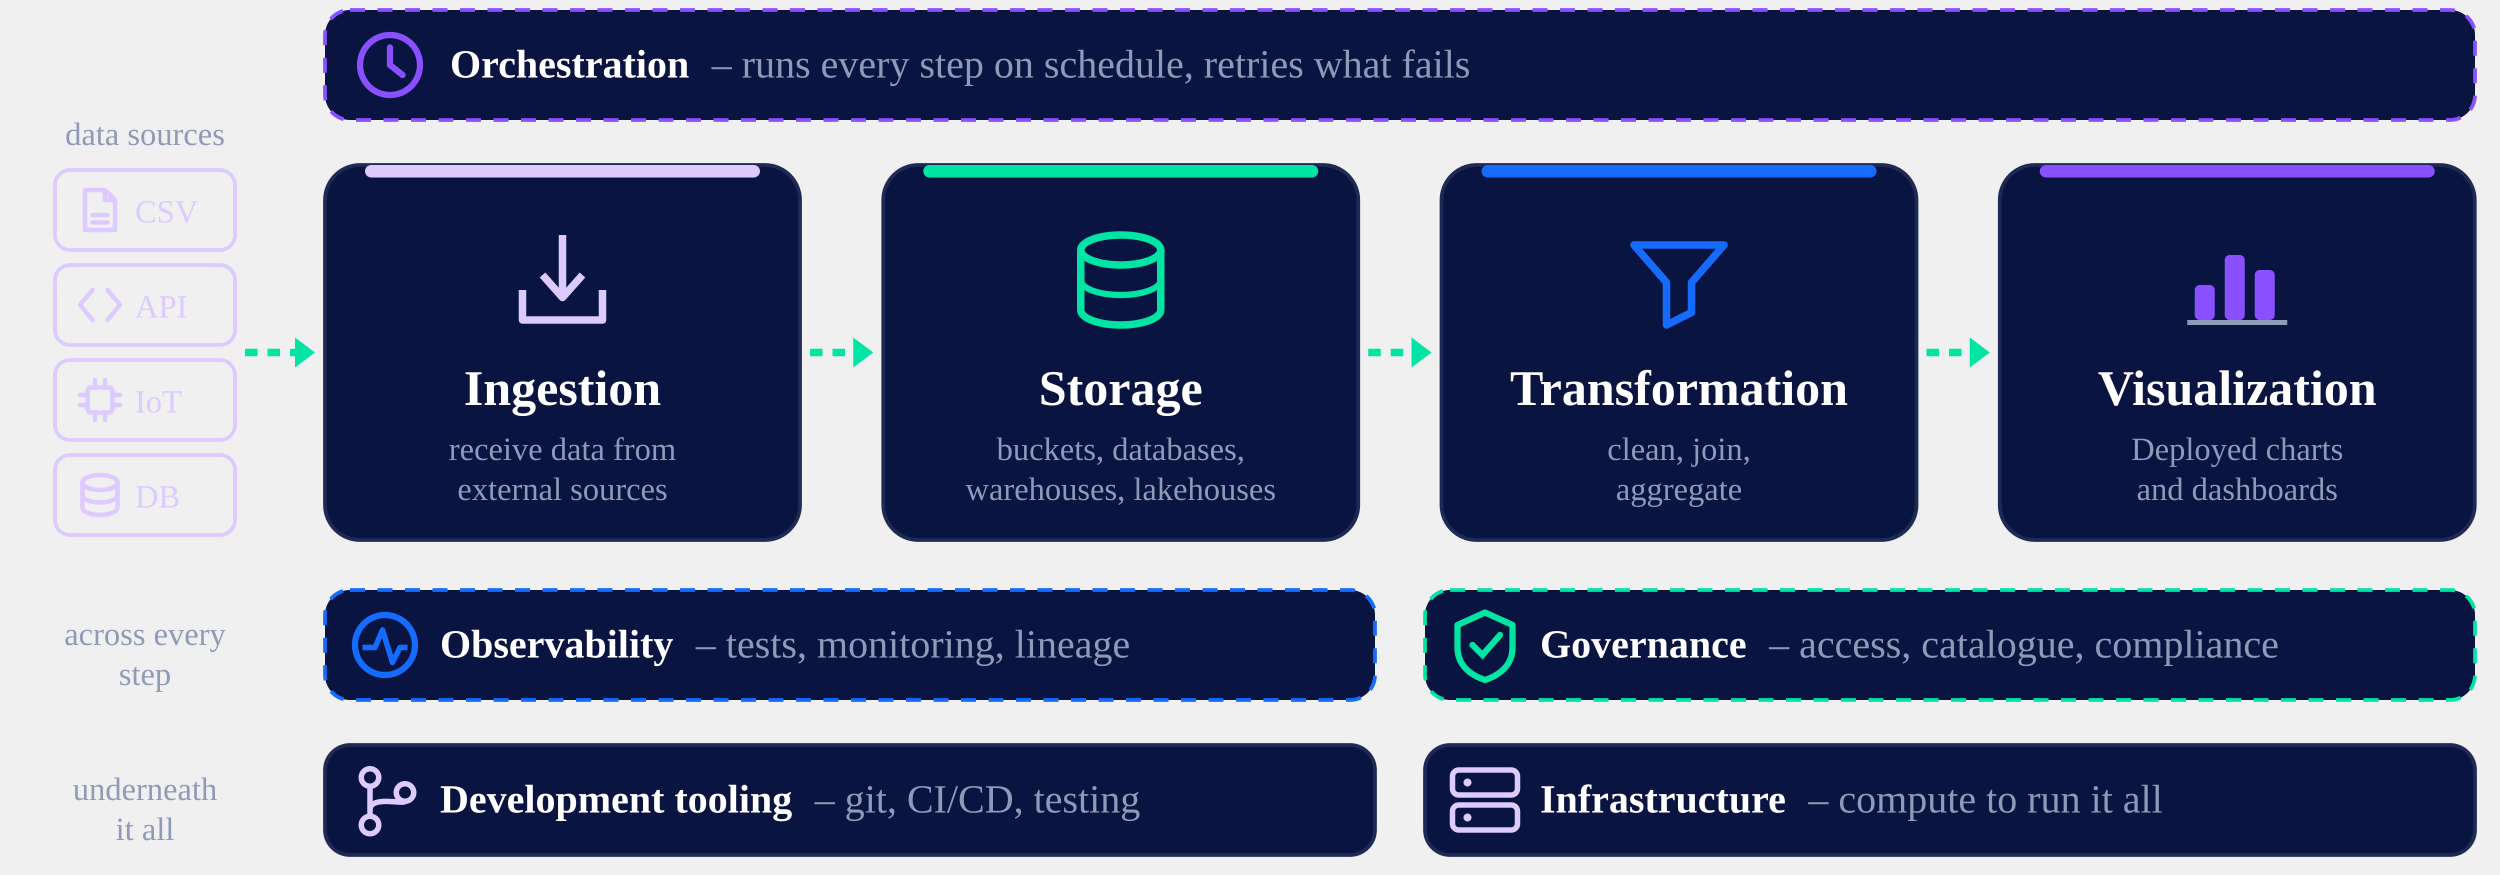
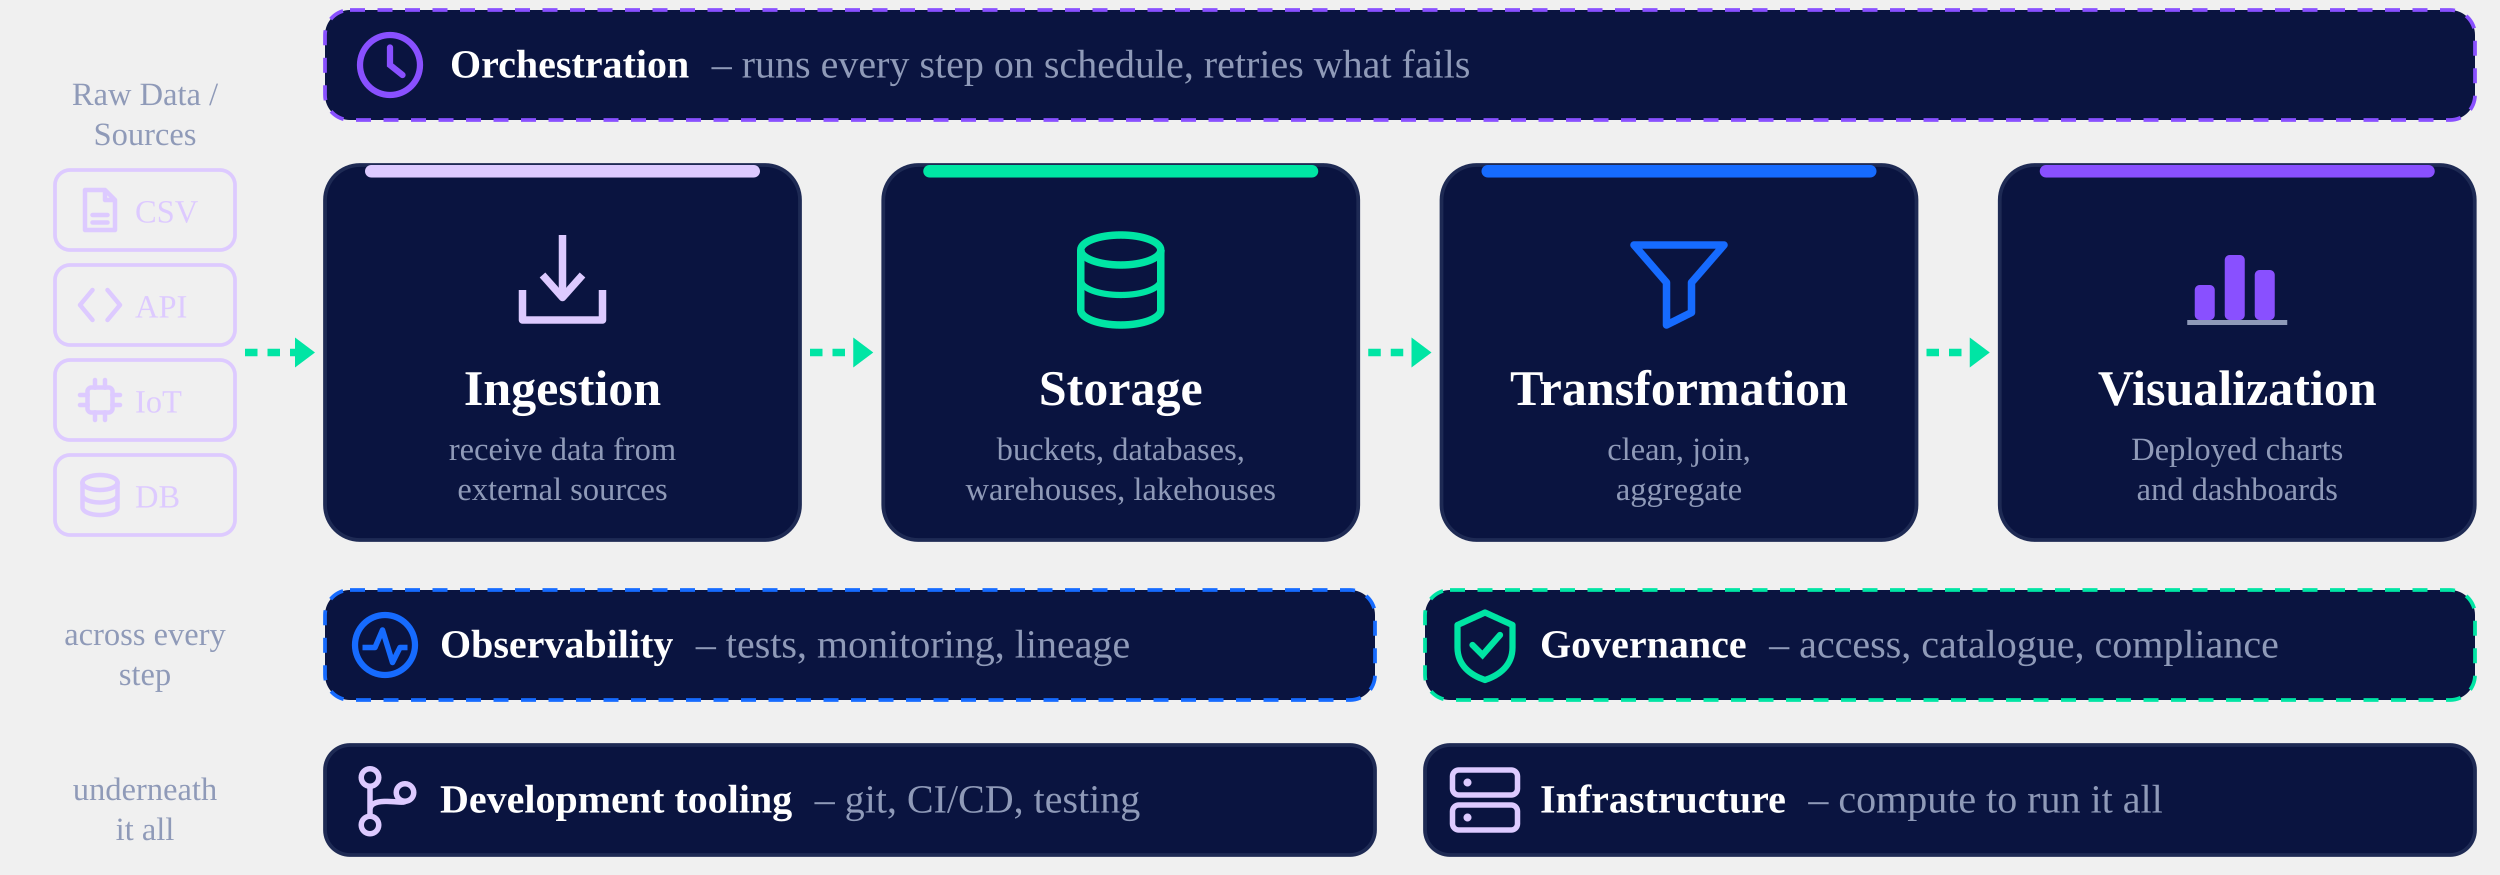
<svg xmlns="http://www.w3.org/2000/svg" viewBox="0 0 1000 350" width="100%" style="display:block; font-family:inherit;">
  <rect x="130" y="4" width="860" height="44" rx="10" fill="#0a1440" stroke="#8950FF" stroke-width="1.5" stroke-dasharray="6 5" />
  <g transform="translate(156,26)">
    <circle r="12" fill="none" stroke="#8950FF" stroke-width="2.5" />
    <path d="M0,-7 V0 L5,4" fill="none" stroke="#8950FF" stroke-width="2.5" stroke-linecap="round" />
  </g>
  <text x="180" y="31" font-size="16" font-weight="700" fill="#FFFFFF">Orchestration<tspan dx="9" font-weight="400" fill="#8F9AB8">– runs every step on schedule, retries what fails</tspan>
  </text>
-   <text x="58" y="58" text-anchor="middle" font-size="13" fill="#8F9AB8">data sources</text>
+   <text x="58" y="42" text-anchor="middle" font-size="13" fill="#8F9AB8">Raw Data /</text>
+   <text x="58" y="58" text-anchor="middle" font-size="13" fill="#8F9AB8">Sources</text>
  <rect x="22" y="68" width="72" height="32" rx="6" fill="none" stroke="#DDCAFF" stroke-width="1.5" />
  <g transform="translate(40,84)">
    <path d="M-6,-8 h8 l4,4 v12 h-12 z M2,-8 v4 h4" fill="none" stroke="#DDCAFF" stroke-width="1.8" stroke-linecap="round" stroke-linejoin="round" />
    <path d="M-3,2 h6 M-3,5 h6" fill="none" stroke="#DDCAFF" stroke-width="1.8" stroke-linecap="round" stroke-linejoin="round" />
  </g>
  <text x="54" y="89" font-size="13" font-family="var(--marimo-monospace-font, ui-monospace, SFMono-Regular, Menlo, monospace)" fill="#DDCAFF">CSV</text>
  <rect x="22" y="106" width="72" height="32" rx="6" fill="none" stroke="#DDCAFF" stroke-width="1.5" />
  <g transform="translate(40,122)">
    <path d="M-3,-6 l-5,6 l5,6 M3,-6 l5,6 l-5,6" fill="none" stroke="#DDCAFF" stroke-width="1.8" stroke-linecap="round" stroke-linejoin="round" />
  </g>
  <text x="54" y="127" font-size="13" font-family="var(--marimo-monospace-font, ui-monospace, SFMono-Regular, Menlo, monospace)" fill="#DDCAFF">API</text>
  <rect x="22" y="144" width="72" height="32" rx="6" fill="none" stroke="#DDCAFF" stroke-width="1.5" />
  <g transform="translate(40,160)">
    <rect x="-5" y="-5" width="10" height="10" rx="1.5" fill="none" stroke="#DDCAFF" stroke-width="1.8" stroke-linecap="round" stroke-linejoin="round" />
    <path d="M-2,-8 v3 M2,-8 v3 M-2,5 v3 M2,5 v3 M-8,-2 h3 M-8,2 h3 M5,-2 h3 M5,2 h3" fill="none" stroke="#DDCAFF" stroke-width="1.8" stroke-linecap="round" stroke-linejoin="round" />
  </g>
  <text x="54" y="165" font-size="13" font-family="var(--marimo-monospace-font, ui-monospace, SFMono-Regular, Menlo, monospace)" fill="#DDCAFF">IoT</text>
  <rect x="22" y="182" width="72" height="32" rx="6" fill="none" stroke="#DDCAFF" stroke-width="1.5" />
  <g transform="translate(40,198)">
    <ellipse cx="0" cy="-5" rx="7" ry="3" fill="none" stroke="#DDCAFF" stroke-width="1.8" stroke-linecap="round" stroke-linejoin="round" />
    <path d="M-7,-5 v10 a7,3 0 0 0 14,0 v-10 M-7,0 a7,3 0 0 0 14,0" fill="none" stroke="#DDCAFF" stroke-width="1.8" stroke-linecap="round" stroke-linejoin="round" />
  </g>
  <text x="54" y="203" font-size="13" font-family="var(--marimo-monospace-font, ui-monospace, SFMono-Regular, Menlo, monospace)" fill="#DDCAFF">DB</text>
  <rect x="130.0" y="66" width="190" height="150" rx="14" fill="#0a1440" stroke="#1E2A54" stroke-width="1.5" />
  <rect x="146.0" y="66" width="158" height="5" rx="2.5" fill="#DDCAFF" />
  <g transform="translate(225.0,112)">
    <path d="M-16,4 v12 h32 v-12" fill="none" stroke="#DDCAFF" stroke-width="3" stroke-linejoin="round" />
    <line x1="0" y1="-18" x2="0" y2="6" stroke="#DDCAFF" stroke-width="3" />
    <path d="M-8,-2 L0,7 L8,-2" fill="none" stroke="#DDCAFF" stroke-width="3" stroke-linejoin="round" />
  </g>
  <text x="225.0" y="162" text-anchor="middle" font-size="20" font-weight="700" fill="#FFFFFF">Ingestion</text>
  <text x="225.0" y="184" text-anchor="middle" font-size="13" fill="#8F9AB8">receive data from</text>
  <text x="225.0" y="200" text-anchor="middle" font-size="13" fill="#8F9AB8">external sources</text>
  <line x1="324.0" y1="141.0" x2="342.3" y2="141.0" stroke="#00E5A4" stroke-width="3" stroke-dasharray="5 4">
    <animate attributeName="stroke-dashoffset" from="18" to="0" dur="1s" repeatCount="indefinite" />
  </line>
  <path d="M341.3,135.0 L349.3,141.0 L341.3,147.0 z" fill="#00E5A4" />
  <rect x="353.3" y="66" width="190" height="150" rx="14" fill="#0a1440" stroke="#1E2A54" stroke-width="1.5" />
  <rect x="369.3" y="66" width="158" height="5" rx="2.5" fill="#00E5A4" />
  <g transform="translate(448.3,112)">
    <ellipse cx="0" cy="-12" rx="16" ry="6" fill="none" stroke="#00E5A4" stroke-width="3" />
    <path d="M-16,-12 v24 a16,6 0 0 0 32,0 v-24" fill="none" stroke="#00E5A4" stroke-width="3" />
    <path d="M-16,0 a16,6 0 0 0 32,0" fill="none" stroke="#00E5A4" stroke-width="2.5" />
  </g>
  <text x="448.3" y="162" text-anchor="middle" font-size="20" font-weight="700" fill="#FFFFFF">Storage</text>
  <text x="448.3" y="184" text-anchor="middle" font-size="13" fill="#8F9AB8">buckets, databases,</text>
  <text x="448.3" y="200" text-anchor="middle" font-size="13" fill="#8F9AB8">warehouses, lakehouses</text>
  <line x1="547.3" y1="141.0" x2="565.6" y2="141.0" stroke="#00E5A4" stroke-width="3" stroke-dasharray="5 4">
    <animate attributeName="stroke-dashoffset" from="18" to="0" dur="1s" repeatCount="indefinite" />
  </line>
  <path d="M564.6,135.0 L572.6,141.0 L564.6,147.0 z" fill="#00E5A4" />
  <rect x="576.6" y="66" width="190" height="150" rx="14" fill="#0a1440" stroke="#1E2A54" stroke-width="1.5" />
  <rect x="592.6" y="66" width="158" height="5" rx="2.5" fill="#166BFF" />
  <g transform="translate(671.6,112)">
    <path d="M-18,-14 h36 l-13,15 v12 l-10,5 v-17 z" fill="none" stroke="#166BFF" stroke-width="3" stroke-linejoin="round" />
  </g>
  <text x="671.6" y="162" text-anchor="middle" font-size="20" font-weight="700" fill="#FFFFFF">Transformation</text>
  <text x="671.6" y="184" text-anchor="middle" font-size="13" fill="#8F9AB8">clean, join,</text>
  <text x="671.6" y="200" text-anchor="middle" font-size="13" fill="#8F9AB8">aggregate</text>
  <line x1="770.6" y1="141.0" x2="788.9" y2="141.0" stroke="#00E5A4" stroke-width="3" stroke-dasharray="5 4">
    <animate attributeName="stroke-dashoffset" from="18" to="0" dur="1s" repeatCount="indefinite" />
  </line>
  <path d="M787.9,135.0 L795.9,141.0 L787.9,147.0 z" fill="#00E5A4" />
  <rect x="799.9" y="66" width="190" height="150" rx="14" fill="#0a1440" stroke="#1E2A54" stroke-width="1.5" />
  <rect x="815.9" y="66" width="158" height="5" rx="2.5" fill="#8950FF" />
  <g transform="translate(894.9,112)">
    <rect x="-17" y="2" width="8" height="14" rx="2" fill="#8950FF" />
    <rect x="-5" y="-10" width="8" height="26" rx="2" fill="#8950FF" />
    <rect x="7" y="-4" width="8" height="20" rx="2" fill="#8950FF" />
    <line x1="-20" y1="17" x2="20" y2="17" stroke="#8F9AB8" stroke-width="2" />
  </g>
  <text x="894.9" y="162" text-anchor="middle" font-size="20" font-weight="700" fill="#FFFFFF">Visualization</text>
  <text x="894.9" y="184" text-anchor="middle" font-size="13" fill="#8F9AB8">Deployed charts</text>
  <text x="894.9" y="200" text-anchor="middle" font-size="13" fill="#8F9AB8">and dashboards</text>
  <line x1="98" y1="141.0" x2="119" y2="141.0" stroke="#00E5A4" stroke-width="3" stroke-dasharray="5 4">
    <animate attributeName="stroke-dashoffset" from="18" to="0" dur="1s" repeatCount="indefinite" />
  </line>
  <path d="M118,135.0 L126,141.0 L118,147.0 z" fill="#00E5A4" />
  <text x="58" y="258" text-anchor="middle" font-size="13" fill="#8F9AB8">across every</text>
  <text x="58" y="274" text-anchor="middle" font-size="13" fill="#8F9AB8">step</text>
  <rect x="130" y="236" width="420.0" height="44" rx="10" fill="#0a1440" stroke="#166BFF" stroke-width="1.5" stroke-dasharray="6 5" />
  <g transform="translate(154,258)">
    <circle r="12" fill="none" stroke="#166BFF" stroke-width="2.5" />
    <polyline points="-9,1 -4,1 -1,-6 3,7 6,1 9,1" fill="none" stroke="#166BFF" stroke-width="2.2" stroke-linejoin="round" />
  </g>
  <text x="176" y="263" font-size="16" font-weight="700" fill="#FFFFFF">Observability<tspan dx="9" font-weight="400" fill="#8F9AB8">– tests, monitoring, lineage</tspan>
  </text>
  <rect x="570.0" y="236" width="420.0" height="44" rx="10" fill="#0a1440" stroke="#00E5A4" stroke-width="1.5" stroke-dasharray="6 5" />
  <g transform="translate(594.0,258)">
    <path d="M0,-13 L11,-8 V1 C11,8 6,12 0,14 C-6,12 -11,8 -11,1 V-8 Z" fill="none" stroke="#00E5A4" stroke-width="2.5" stroke-linejoin="round" />
    <path d="M-5,0 L-1,4 L6,-4" fill="none" stroke="#00E5A4" stroke-width="2.5" stroke-linecap="round" />
  </g>
  <text x="616.0" y="263" font-size="16" font-weight="700" fill="#FFFFFF">Governance<tspan dx="9" font-weight="400" fill="#8F9AB8">– access, catalogue, compliance</tspan>
  </text>
  <text x="58" y="320" text-anchor="middle" font-size="13" fill="#8F9AB8">underneath</text>
  <text x="58" y="336" text-anchor="middle" font-size="13" fill="#8F9AB8">it all</text>
  <rect x="130" y="298" width="420.0" height="44" rx="10" fill="#0a1440" stroke="#1E2A54" stroke-width="1.5" />
  <g transform="translate(154,320)">
    <circle cx="-6" cy="-9" r="3.5" fill="none" stroke="#DDCAFF" stroke-width="2.2" />
    <circle cx="-6" cy="10" r="3.5" fill="none" stroke="#DDCAFF" stroke-width="2.2" />
    <circle cx="8" cy="-3" r="3.5" fill="none" stroke="#DDCAFF" stroke-width="2.2" />
    <path d="M-6,-5.5 V6.5 M-6,4 C-6,-2 8,2 8,0.5" fill="none" stroke="#DDCAFF" stroke-width="2.2" />
  </g>
  <text x="176" y="325" font-size="16" font-weight="700" fill="#FFFFFF">Development tooling<tspan dx="9" font-weight="400" fill="#8F9AB8">– git, CI/CD, testing</tspan>
  </text>
  <rect x="570.0" y="298" width="420.0" height="44" rx="10" fill="#0a1440" stroke="#1E2A54" stroke-width="1.5" />
  <g transform="translate(594.0,320)">
    <rect x="-13" y="-12" width="26" height="10" rx="2.5" fill="none" stroke="#DDCAFF" stroke-width="2.2" />
    <rect x="-13" y="2" width="26" height="10" rx="2.5" fill="none" stroke="#DDCAFF" stroke-width="2.2" />
    <circle cx="-7" cy="-7" r="1.6" fill="#DDCAFF" />
    <circle cx="-7" cy="7" r="1.6" fill="#DDCAFF" />
  </g>
  <text x="616.0" y="325" font-size="16" font-weight="700" fill="#FFFFFF">Infrastructure<tspan dx="9" font-weight="400" fill="#8F9AB8">– compute to run it all</tspan>
  </text>
</svg>
